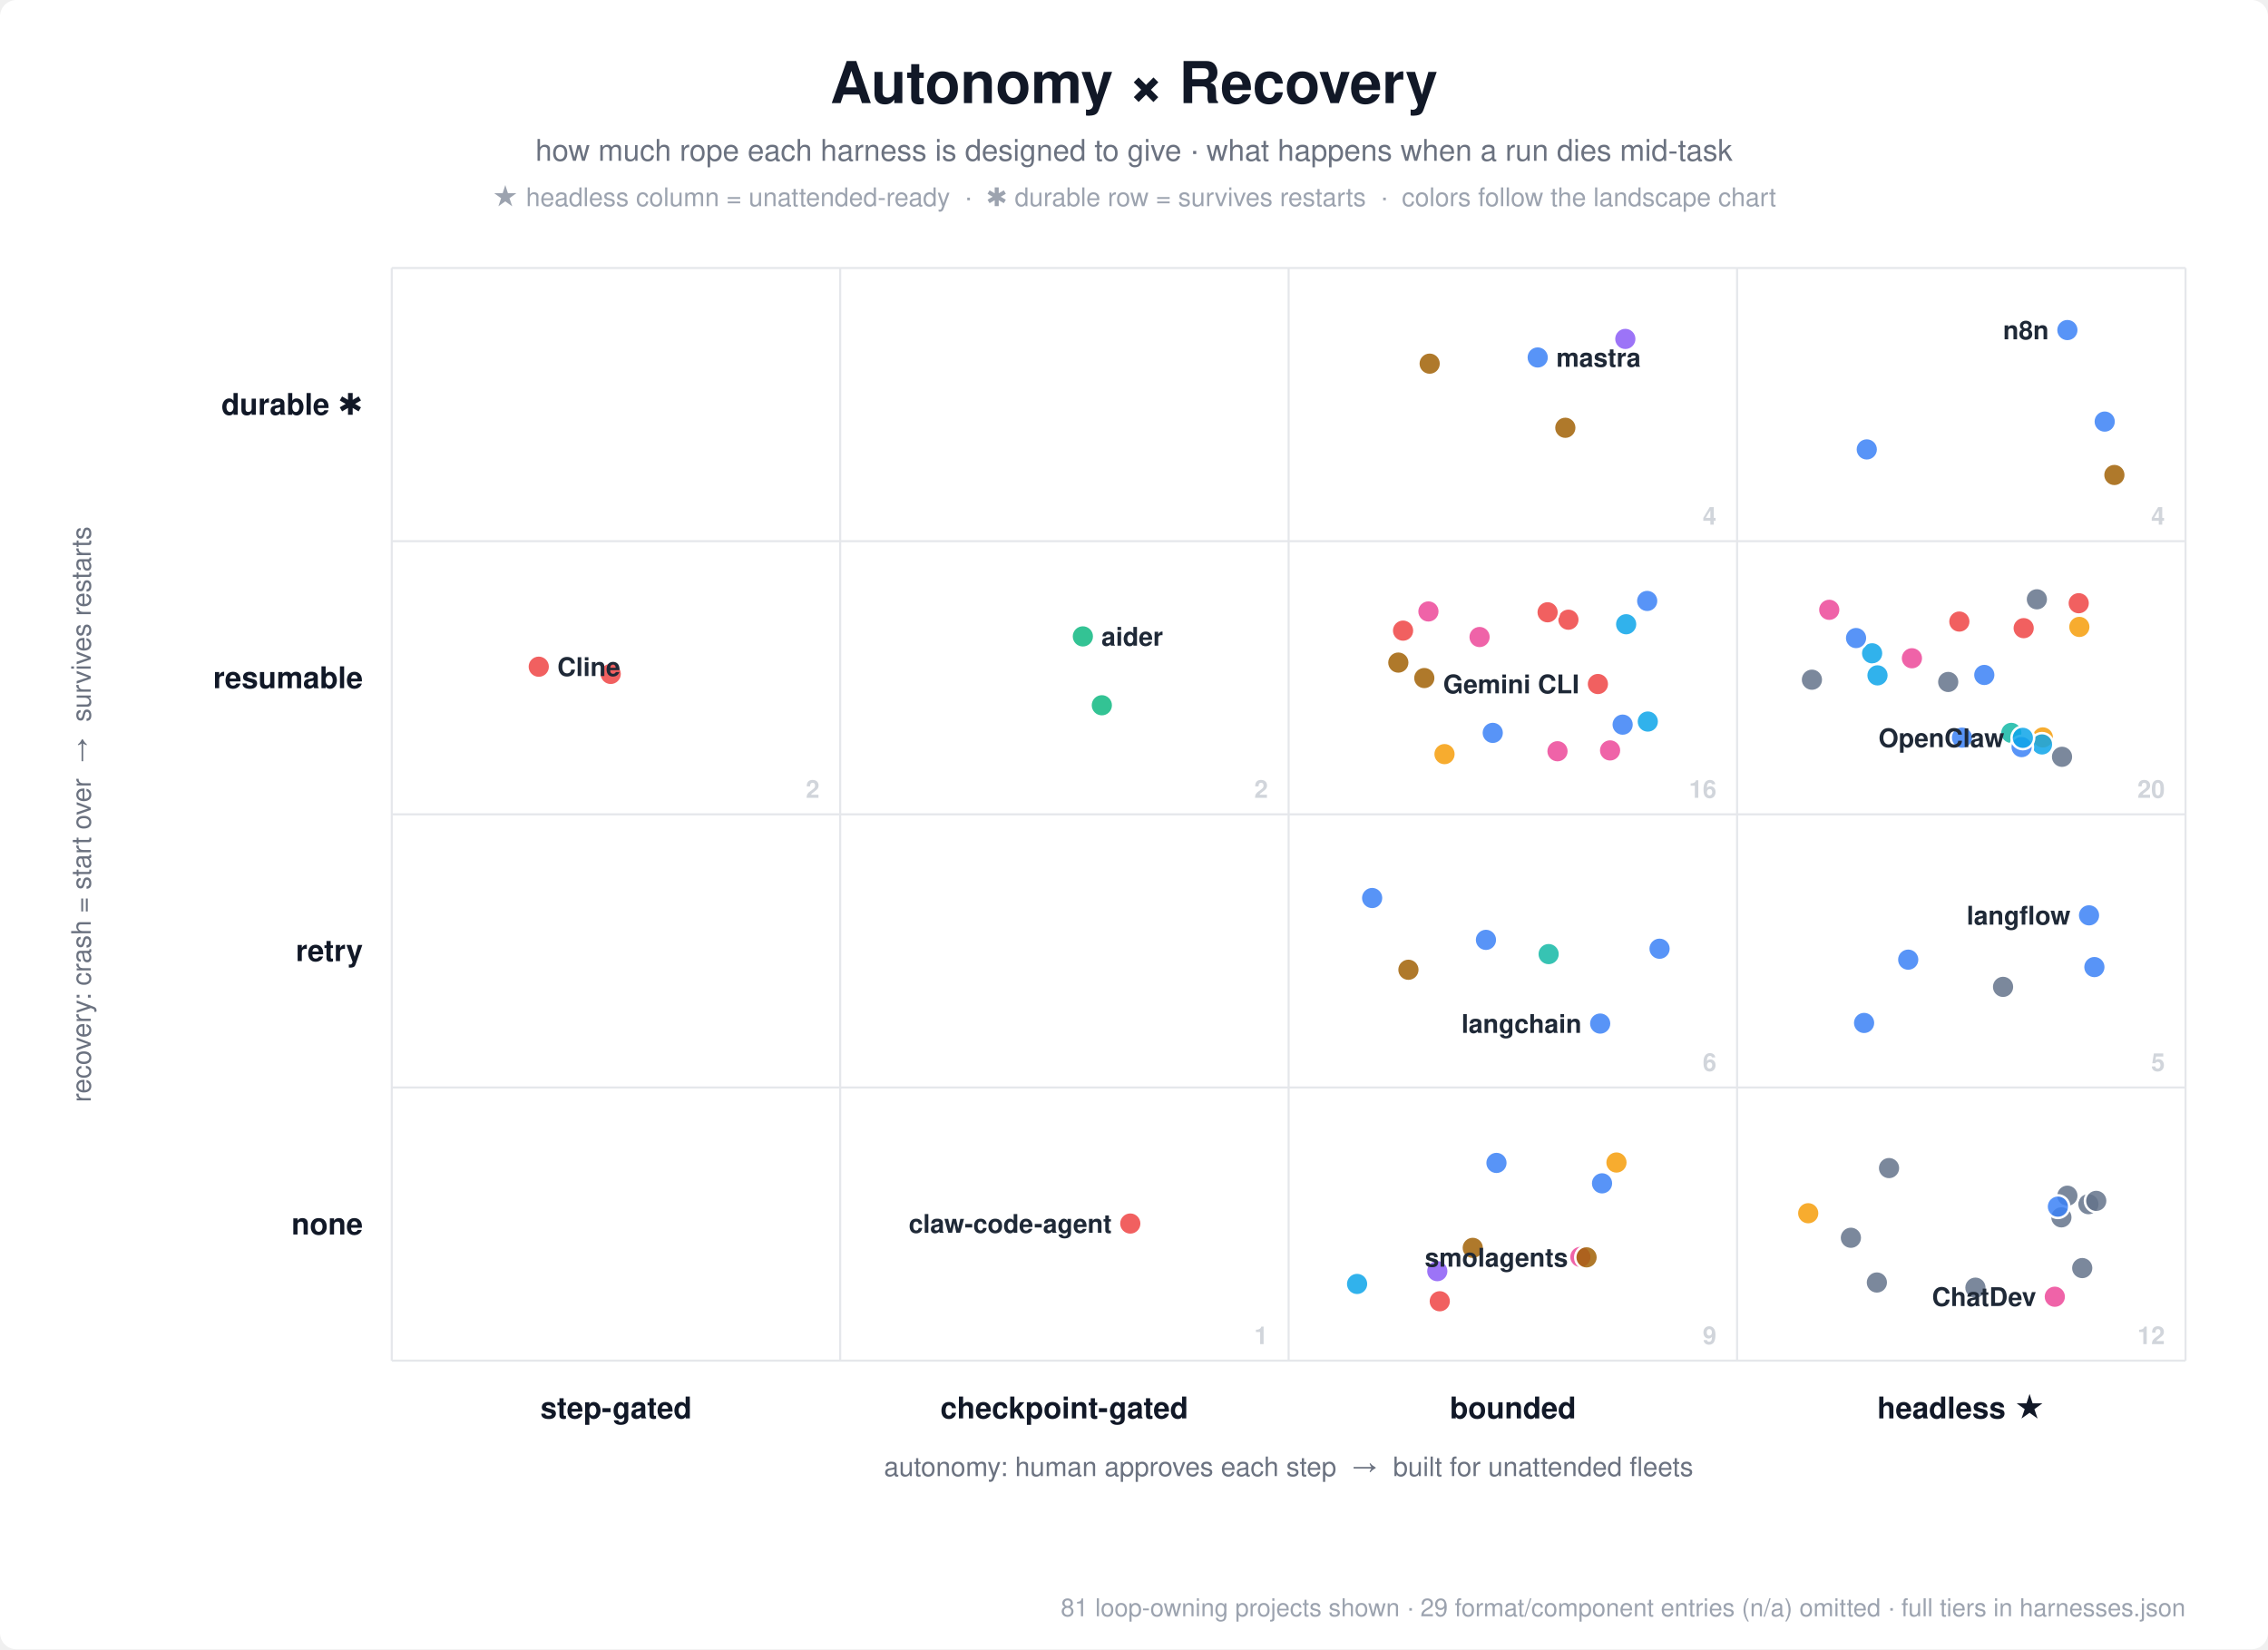
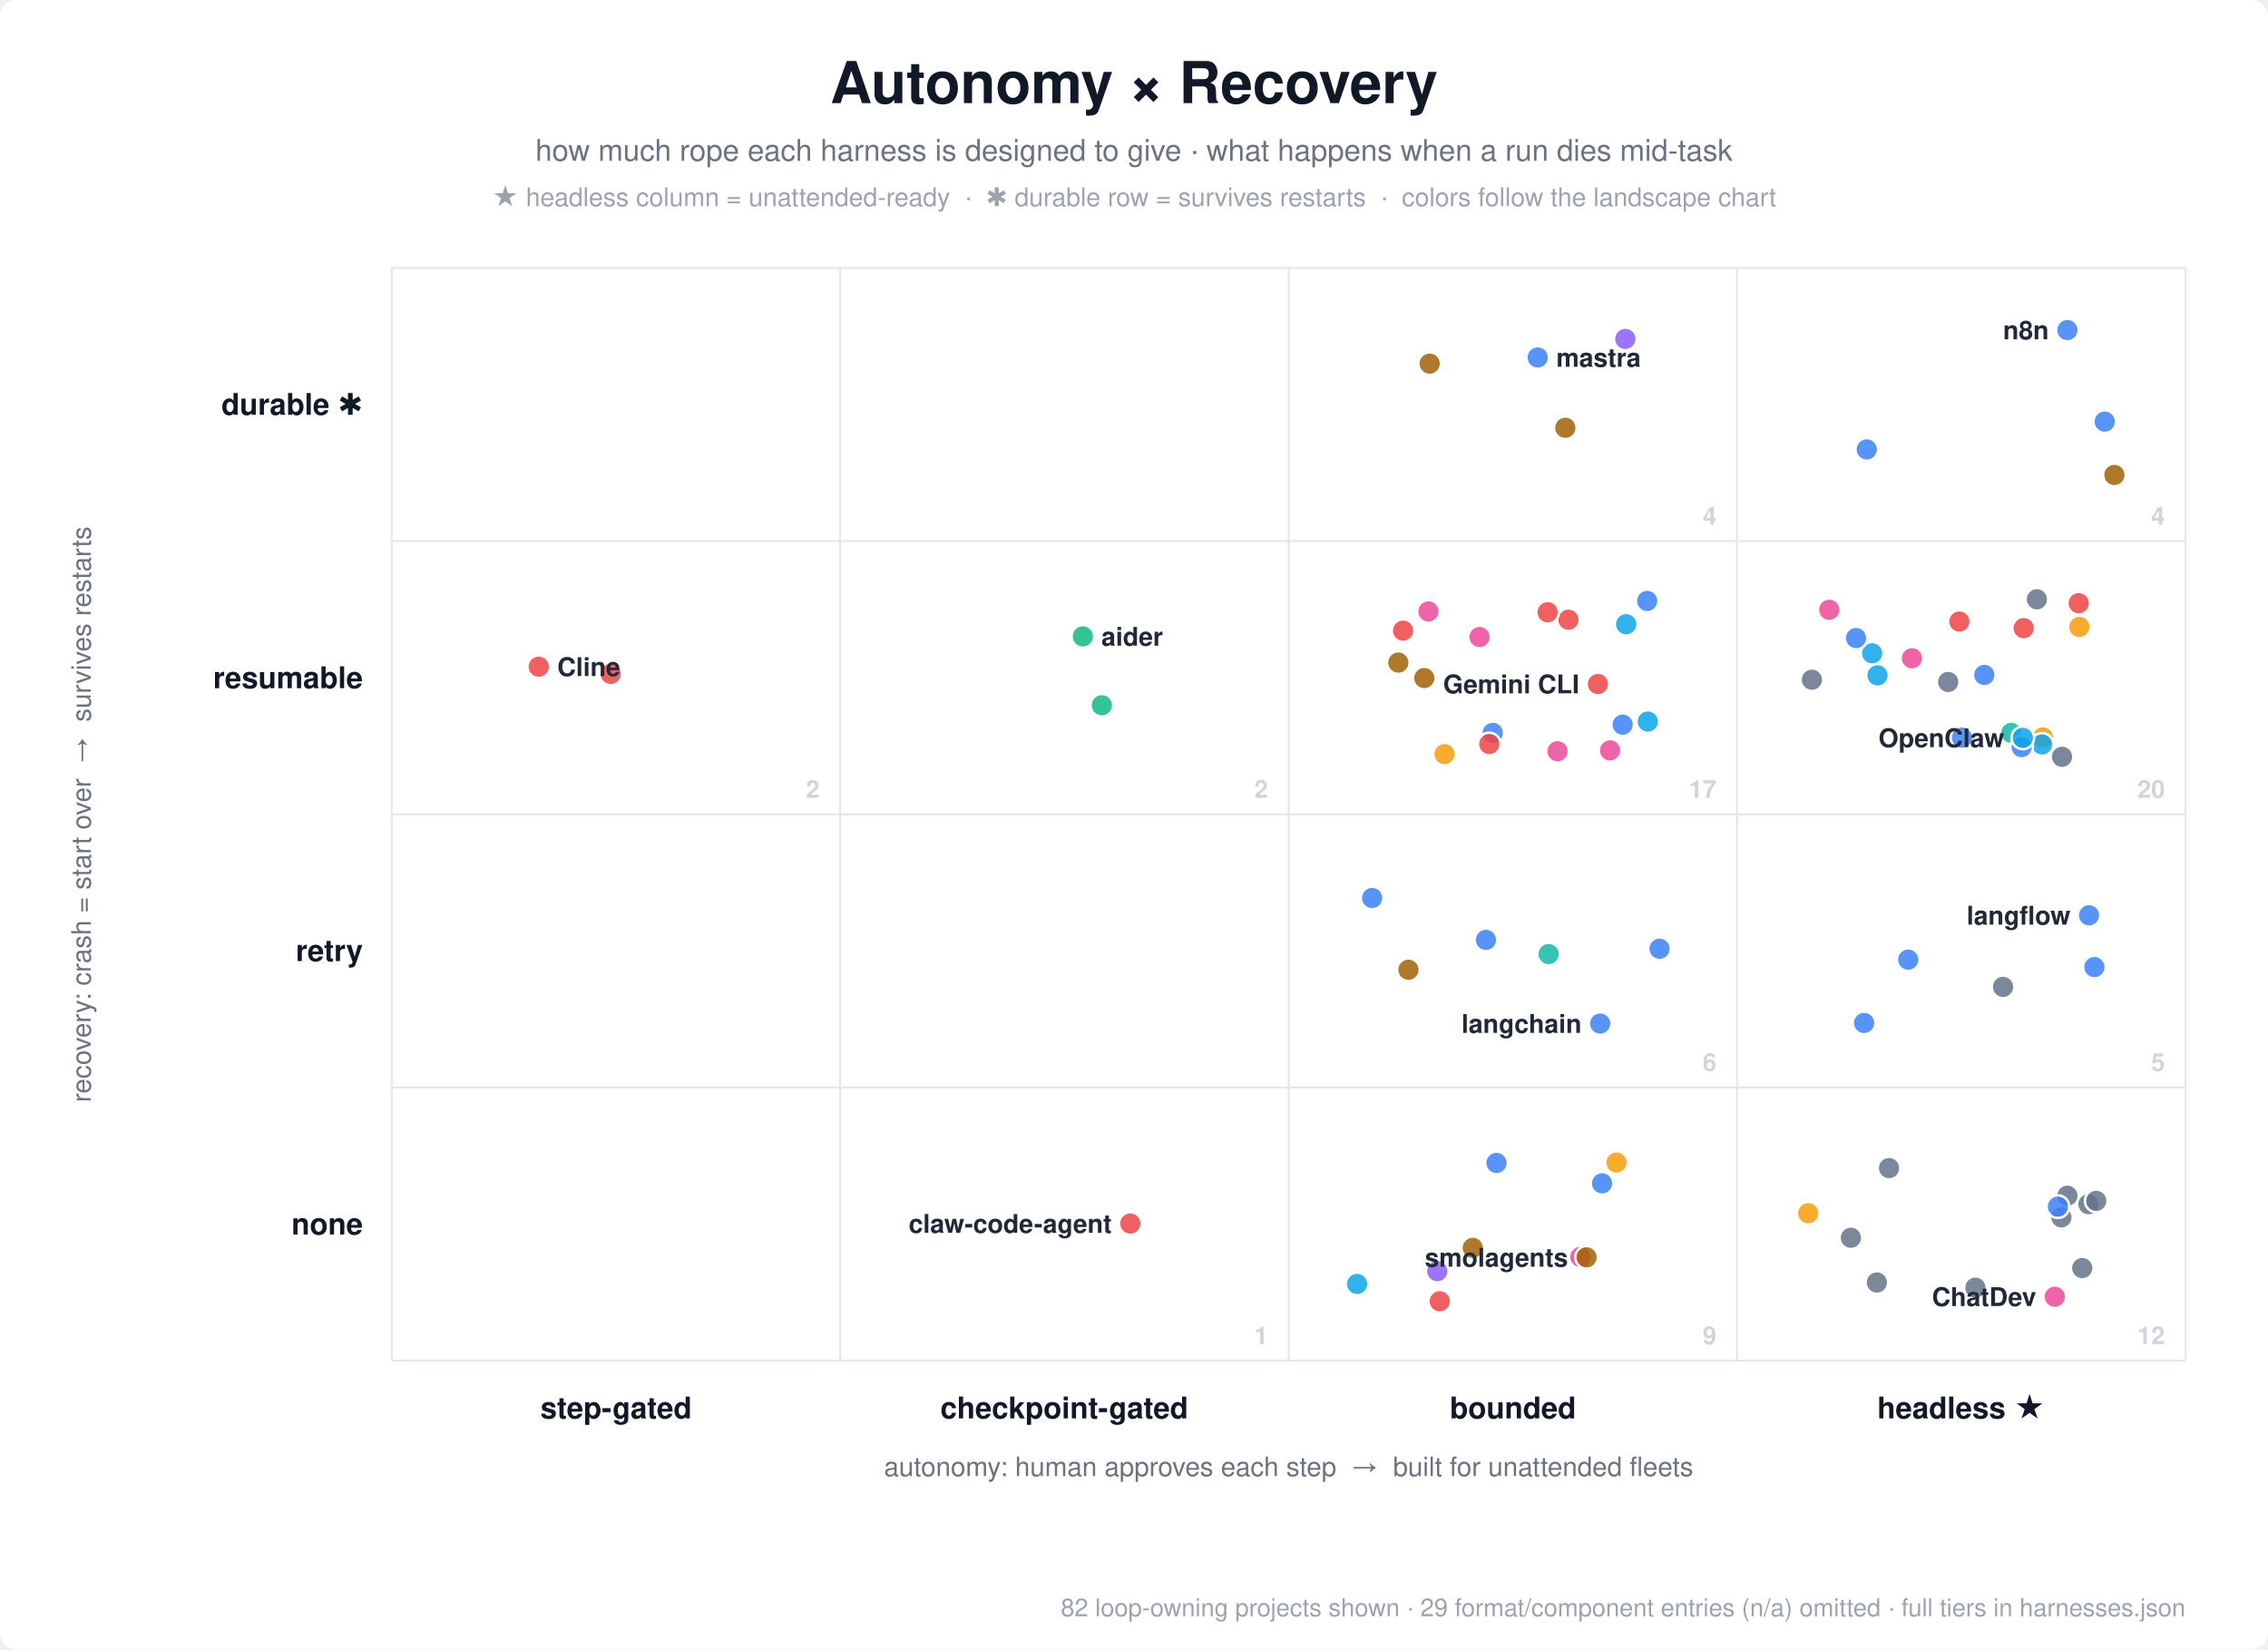
<svg xmlns="http://www.w3.org/2000/svg" viewBox="0 0 1100 800" font-family="-apple-system, 'Segoe UI', Helvetica, Arial, sans-serif">
  <rect width="1100" height="800" fill="#ffffff" rx="8" />
  <text x="550.0" y="50" text-anchor="middle" font-size="28" font-weight="700" fill="#111827">Autonomy × Recovery</text>
  <text x="550.0" y="78" text-anchor="middle" font-size="14.5" fill="#6b7280">how much rope each harness is designed to give · what happens when a run dies mid-task</text>
  <text x="550.0" y="100" text-anchor="middle" font-size="12.5" fill="#9ca3af">★ headless column = unattended-ready  ·  ✱ durable row = survives restarts  ·  colors follow the landscape chart</text>
  <line x1="190.0" y1="130" x2="190.0" y2="660" stroke="#e5e7eb" stroke-width="1" />
  <line x1="407.5" y1="130" x2="407.5" y2="660" stroke="#e5e7eb" stroke-width="1" />
  <line x1="625.0" y1="130" x2="625.0" y2="660" stroke="#e5e7eb" stroke-width="1" />
  <line x1="842.5" y1="130" x2="842.5" y2="660" stroke="#e5e7eb" stroke-width="1" />
  <line x1="1060.0" y1="130" x2="1060.0" y2="660" stroke="#e5e7eb" stroke-width="1" />
  <line x1="190" y1="130.0" x2="1060" y2="130.0" stroke="#e5e7eb" stroke-width="1" />
  <line x1="190" y1="262.5" x2="1060" y2="262.5" stroke="#e5e7eb" stroke-width="1" />
  <line x1="190" y1="395.0" x2="1060" y2="395.0" stroke="#e5e7eb" stroke-width="1" />
  <line x1="190" y1="527.5" x2="1060" y2="527.5" stroke="#e5e7eb" stroke-width="1" />
  <line x1="190" y1="660.0" x2="1060" y2="660.0" stroke="#e5e7eb" stroke-width="1" />
  <text x="298.8" y="688" text-anchor="middle" font-size="14.5" font-weight="600" fill="#111827">step-gated</text>
  <text x="516.2" y="688" text-anchor="middle" font-size="14.5" font-weight="600" fill="#111827">checkpoint-gated</text>
  <text x="733.8" y="688" text-anchor="middle" font-size="14.5" font-weight="600" fill="#111827">bounded</text>
  <text x="951.2" y="688" text-anchor="middle" font-size="14.5" font-weight="600" fill="#111827">headless ★</text>
  <text x="625.0" y="716" text-anchor="middle" font-size="13" fill="#6b7280">autonomy: human approves each step  →  built for unattended fleets</text>
  <text x="176" y="598.8" text-anchor="end" font-size="14.5" font-weight="600" fill="#111827">none</text>
  <text x="176" y="466.2" text-anchor="end" font-size="14.5" font-weight="600" fill="#111827">retry</text>
  <text x="176" y="333.8" text-anchor="end" font-size="14.5" font-weight="600" fill="#111827">resumable</text>
  <text x="176" y="201.2" text-anchor="end" font-size="14.5" font-weight="600" fill="#111827">durable ✱</text>
  <text x="44" y="395" font-size="13" fill="#6b7280" transform="rotate(-90 44 395)" text-anchor="middle">recovery: crash = start over  →  survives restarts</text>
  <text x="832.5" y="652.0" text-anchor="end" font-size="12" fill="#d1d5db" font-weight="700">9</text>
  <text x="832.5" y="254.5" text-anchor="end" font-size="12" fill="#d1d5db" font-weight="700">4</text>
  <text x="397.5" y="387.0" text-anchor="end" font-size="12" fill="#d1d5db" font-weight="700">2</text>
-   <text x="832.5" y="387.0" text-anchor="end" font-size="12" fill="#d1d5db" font-weight="700">16</text>
+   <text x="832.5" y="387.0" text-anchor="end" font-size="12" fill="#d1d5db" font-weight="700">17</text>
  <text x="1050.0" y="387.0" text-anchor="end" font-size="12" fill="#d1d5db" font-weight="700">20</text>
  <text x="615.0" y="652.0" text-anchor="end" font-size="12" fill="#d1d5db" font-weight="700">1</text>
  <text x="1050.0" y="652.0" text-anchor="end" font-size="12" fill="#d1d5db" font-weight="700">12</text>
  <text x="1050.0" y="254.5" text-anchor="end" font-size="12" fill="#d1d5db" font-weight="700">4</text>
  <text x="832.5" y="519.5" text-anchor="end" font-size="12" fill="#d1d5db" font-weight="700">6</text>
  <text x="1050.0" y="519.5" text-anchor="end" font-size="12" fill="#d1d5db" font-weight="700">5</text>
  <text x="615.0" y="387.0" text-anchor="end" font-size="12" fill="#d1d5db" font-weight="700">2</text>
  <circle cx="698.3" cy="631.2" r="5.5" fill="#ef4444" fill-opacity="0.85" stroke="#ffffff" stroke-width="1.2" />
  <circle cx="958.1" cy="624.6" r="5.5" fill="#64748b" fill-opacity="0.85" stroke="#ffffff" stroke-width="1.2" />
  <circle cx="916.2" cy="566.6" r="5.5" fill="#64748b" fill-opacity="0.85" stroke="#ffffff" stroke-width="1.2" />
  <circle cx="897.7" cy="600.4" r="5.5" fill="#64748b" fill-opacity="0.85" stroke="#ffffff" stroke-width="1.2" />
  <circle cx="1009.9" cy="615.1" r="5.5" fill="#64748b" fill-opacity="0.85" stroke="#ffffff" stroke-width="1.2" />
  <circle cx="725.8" cy="564.1" r="5.5" fill="#3b82f6" fill-opacity="0.85" stroke="#ffffff" stroke-width="1.2" />
  <circle cx="887.2" cy="295.8" r="5.5" fill="#ec4899" fill-opacity="0.85" stroke="#ffffff" stroke-width="1.2" />
  <circle cx="784.0" cy="563.9" r="5.5" fill="#f59e0b" fill-opacity="0.85" stroke="#ffffff" stroke-width="1.2" />
  <circle cx="971.5" cy="478.7" r="5.5" fill="#64748b" fill-opacity="0.85" stroke="#ffffff" stroke-width="1.2" />
  <circle cx="975.5" cy="355.5" r="5.5" fill="#14b8a6" fill-opacity="0.85" stroke="#ffffff" stroke-width="1.2" />
  <circle cx="777.0" cy="574.0" r="5.5" fill="#3b82f6" fill-opacity="0.85" stroke="#ffffff" stroke-width="1.2" />
  <circle cx="697.1" cy="616.6" r="5.5" fill="#8b5cf6" fill-opacity="0.85" stroke="#ffffff" stroke-width="1.2" />
  <circle cx="548.2" cy="593.5" r="5.5" fill="#ef4444" fill-opacity="0.85" stroke="#ffffff" stroke-width="1.2" />
  <circle cx="877.0" cy="588.5" r="5.5" fill="#f59e0b" fill-opacity="0.85" stroke="#ffffff" stroke-width="1.2" />
  <circle cx="788.3" cy="164.4" r="5.5" fill="#8b5cf6" fill-opacity="0.85" stroke="#ffffff" stroke-width="1.2" />
  <circle cx="878.8" cy="329.7" r="5.5" fill="#64748b" fill-opacity="0.85" stroke="#ffffff" stroke-width="1.2" />
  <circle cx="714.3" cy="605.3" r="5.5" fill="#a16207" fill-opacity="0.85" stroke="#ffffff" stroke-width="1.2" />
  <circle cx="910.3" cy="622.1" r="5.5" fill="#64748b" fill-opacity="0.85" stroke="#ffffff" stroke-width="1.2" />
  <circle cx="1012.9" cy="584.1" r="5.5" fill="#64748b" fill-opacity="0.85" stroke="#ffffff" stroke-width="1.2" />
  <circle cx="1016.7" cy="582.5" r="5.5" fill="#64748b" fill-opacity="0.85" stroke="#ffffff" stroke-width="1.2" />
  <circle cx="658.2" cy="622.8" r="5.5" fill="#0ea5e9" fill-opacity="0.85" stroke="#ffffff" stroke-width="1.2" />
  <circle cx="1002.7" cy="580.0" r="5.5" fill="#64748b" fill-opacity="0.85" stroke="#ffffff" stroke-width="1.2" />
  <circle cx="1000.1" cy="367.1" r="5.5" fill="#64748b" fill-opacity="0.85" stroke="#ffffff" stroke-width="1.2" />
  <circle cx="678.2" cy="321.4" r="5.5" fill="#a16207" fill-opacity="0.85" stroke="#ffffff" stroke-width="1.2" />
  <circle cx="798.9" cy="291.5" r="5.5" fill="#3b82f6" fill-opacity="0.85" stroke="#ffffff" stroke-width="1.2" />
  <circle cx="999.8" cy="590.5" r="5.5" fill="#64748b" fill-opacity="0.85" stroke="#ffffff" stroke-width="1.2" />
  <circle cx="998.1" cy="585.3" r="5.5" fill="#3b82f6" fill-opacity="0.85" stroke="#ffffff" stroke-width="1.2" />
  <circle cx="1025.5" cy="230.4" r="5.5" fill="#a16207" fill-opacity="0.85" stroke="#ffffff" stroke-width="1.2" />
  <circle cx="987.9" cy="290.7" r="5.5" fill="#64748b" fill-opacity="0.85" stroke="#ffffff" stroke-width="1.2" />
  <circle cx="690.8" cy="328.9" r="5.5" fill="#a16207" fill-opacity="0.85" stroke="#ffffff" stroke-width="1.2" />
  <circle cx="990.8" cy="357.7" r="5.5" fill="#f59e0b" fill-opacity="0.85" stroke="#ffffff" stroke-width="1.2" />
  <circle cx="724.0" cy="355.5" r="5.5" fill="#3b82f6" fill-opacity="0.85" stroke="#ffffff" stroke-width="1.2" />
  <circle cx="1015.8" cy="469.1" r="5.5" fill="#3b82f6" fill-opacity="0.85" stroke="#ffffff" stroke-width="1.2" />
  <circle cx="766.5" cy="609.7" r="5.5" fill="#ec4899" fill-opacity="0.85" stroke="#ffffff" stroke-width="1.2" />
  <circle cx="717.6" cy="309.0" r="5.5" fill="#ec4899" fill-opacity="0.85" stroke="#ffffff" stroke-width="1.2" />
  <circle cx="799.2" cy="350.0" r="5.5" fill="#0ea5e9" fill-opacity="0.85" stroke="#ffffff" stroke-width="1.2" />
  <circle cx="951.6" cy="357.8" r="5.5" fill="#3b82f6" fill-opacity="0.85" stroke="#ffffff" stroke-width="1.2" />
+   <circle cx="722.3" cy="360.9" r="5.5" fill="#ef4444" fill-opacity="0.85" stroke="#ffffff" stroke-width="1.2" />
  <circle cx="944.9" cy="330.8" r="5.5" fill="#64748b" fill-opacity="0.85" stroke="#ffffff" stroke-width="1.2" />
  <circle cx="693.4" cy="176.4" r="5.5" fill="#a16207" fill-opacity="0.85" stroke="#ffffff" stroke-width="1.2" />
  <circle cx="788.7" cy="302.8" r="5.5" fill="#0ea5e9" fill-opacity="0.85" stroke="#ffffff" stroke-width="1.2" />
  <circle cx="990.4" cy="361.1" r="5.5" fill="#0ea5e9" fill-opacity="0.85" stroke="#ffffff" stroke-width="1.2" />
  <circle cx="1008.5" cy="304.1" r="5.5" fill="#f59e0b" fill-opacity="0.85" stroke="#ffffff" stroke-width="1.2" />
  <circle cx="962.4" cy="327.4" r="5.5" fill="#3b82f6" fill-opacity="0.85" stroke="#ffffff" stroke-width="1.2" />
  <circle cx="980.5" cy="362.4" r="5.5" fill="#3b82f6" fill-opacity="0.85" stroke="#ffffff" stroke-width="1.2" />
  <circle cx="905.4" cy="218.0" r="5.5" fill="#3b82f6" fill-opacity="0.85" stroke="#ffffff" stroke-width="1.2" />
  <circle cx="296.2" cy="326.9" r="5.5" fill="#ef4444" fill-opacity="0.85" stroke="#ffffff" stroke-width="1.2" />
  <circle cx="759.2" cy="207.5" r="5.5" fill="#a16207" fill-opacity="0.85" stroke="#ffffff" stroke-width="1.2" />
  <circle cx="683.1" cy="470.4" r="5.5" fill="#a16207" fill-opacity="0.85" stroke="#ffffff" stroke-width="1.2" />
  <circle cx="745.8" cy="173.4" r="5.5" fill="#3b82f6" fill-opacity="0.85" stroke="#ffffff" stroke-width="1.2" />
  <circle cx="760.7" cy="300.6" r="5.5" fill="#ef4444" fill-opacity="0.85" stroke="#ffffff" stroke-width="1.2" />
  <circle cx="692.8" cy="296.6" r="5.5" fill="#ec4899" fill-opacity="0.85" stroke="#ffffff" stroke-width="1.2" />
  <circle cx="751.1" cy="462.8" r="5.5" fill="#14b8a6" fill-opacity="0.85" stroke="#ffffff" stroke-width="1.2" />
  <circle cx="769.5" cy="609.9" r="5.5" fill="#a16207" fill-opacity="0.85" stroke="#ffffff" stroke-width="1.2" />
  <circle cx="720.7" cy="455.9" r="5.5" fill="#3b82f6" fill-opacity="0.85" stroke="#ffffff" stroke-width="1.2" />
  <circle cx="996.6" cy="629.0" r="5.5" fill="#ec4899" fill-opacity="0.85" stroke="#ffffff" stroke-width="1.2" />
  <circle cx="534.4" cy="342.1" r="5.5" fill="#10b981" fill-opacity="0.85" stroke="#ffffff" stroke-width="1.2" />
  <circle cx="908.0" cy="316.9" r="5.5" fill="#0ea5e9" fill-opacity="0.85" stroke="#ffffff" stroke-width="1.2" />
  <circle cx="1020.8" cy="204.5" r="5.5" fill="#3b82f6" fill-opacity="0.85" stroke="#ffffff" stroke-width="1.2" />
  <circle cx="787.0" cy="351.5" r="5.5" fill="#3b82f6" fill-opacity="0.85" stroke="#ffffff" stroke-width="1.2" />
  <circle cx="525.2" cy="308.7" r="5.5" fill="#10b981" fill-opacity="0.85" stroke="#ffffff" stroke-width="1.2" />
  <circle cx="1008.2" cy="292.6" r="5.5" fill="#ef4444" fill-opacity="0.85" stroke="#ffffff" stroke-width="1.2" />
  <circle cx="665.5" cy="435.6" r="5.5" fill="#3b82f6" fill-opacity="0.85" stroke="#ffffff" stroke-width="1.2" />
  <circle cx="925.5" cy="465.5" r="5.5" fill="#3b82f6" fill-opacity="0.85" stroke="#ffffff" stroke-width="1.2" />
  <circle cx="780.9" cy="364.0" r="5.5" fill="#ec4899" fill-opacity="0.85" stroke="#ffffff" stroke-width="1.2" />
  <circle cx="755.4" cy="364.4" r="5.5" fill="#ec4899" fill-opacity="0.85" stroke="#ffffff" stroke-width="1.2" />
  <circle cx="261.3" cy="323.4" r="5.5" fill="#ef4444" fill-opacity="0.85" stroke="#ffffff" stroke-width="1.2" />
  <circle cx="680.5" cy="305.9" r="5.5" fill="#ef4444" fill-opacity="0.85" stroke="#ffffff" stroke-width="1.2" />
  <circle cx="700.6" cy="365.8" r="5.5" fill="#f59e0b" fill-opacity="0.85" stroke="#ffffff" stroke-width="1.2" />
  <circle cx="927.3" cy="319.3" r="5.5" fill="#ec4899" fill-opacity="0.85" stroke="#ffffff" stroke-width="1.2" />
  <circle cx="950.3" cy="301.5" r="5.5" fill="#ef4444" fill-opacity="0.85" stroke="#ffffff" stroke-width="1.2" />
  <circle cx="750.6" cy="297.0" r="5.5" fill="#ef4444" fill-opacity="0.85" stroke="#ffffff" stroke-width="1.2" />
  <circle cx="804.9" cy="460.2" r="5.5" fill="#3b82f6" fill-opacity="0.85" stroke="#ffffff" stroke-width="1.2" />
  <circle cx="775.0" cy="331.8" r="5.5" fill="#ef4444" fill-opacity="0.85" stroke="#ffffff" stroke-width="1.2" />
  <circle cx="776.1" cy="496.5" r="5.5" fill="#3b82f6" fill-opacity="0.85" stroke="#ffffff" stroke-width="1.2" />
  <circle cx="904.1" cy="496.2" r="5.5" fill="#3b82f6" fill-opacity="0.85" stroke="#ffffff" stroke-width="1.2" />
  <circle cx="1013.2" cy="444.0" r="5.5" fill="#3b82f6" fill-opacity="0.85" stroke="#ffffff" stroke-width="1.2" />
  <circle cx="981.5" cy="304.7" r="5.5" fill="#ef4444" fill-opacity="0.85" stroke="#ffffff" stroke-width="1.2" />
  <circle cx="900.2" cy="309.5" r="5.5" fill="#3b82f6" fill-opacity="0.85" stroke="#ffffff" stroke-width="1.2" />
  <circle cx="1002.7" cy="160.1" r="5.5" fill="#3b82f6" fill-opacity="0.85" stroke="#ffffff" stroke-width="1.2" />
  <circle cx="910.6" cy="327.6" r="5.5" fill="#0ea5e9" fill-opacity="0.85" stroke="#ffffff" stroke-width="1.2" />
  <circle cx="981.1" cy="357.9" r="5.5" fill="#0ea5e9" fill-opacity="0.85" stroke="#ffffff" stroke-width="1.2" />
  <text x="760.5" y="614.4" text-anchor="end" font-size="12.5" font-weight="600" fill="#1f2937">smolagents</text>
  <text x="754.8" y="177.9" text-anchor="start" font-size="12.5" font-weight="600" fill="#1f2937">mastra</text>
  <text x="270.3" y="327.9" text-anchor="start" font-size="12.5" font-weight="600" fill="#1f2937">Cline</text>
  <text x="766.0" y="336.3" text-anchor="end" font-size="12.5" font-weight="600" fill="#1f2937">Gemini CLI</text>
  <text x="972.1" y="362.4" text-anchor="end" font-size="12.5" font-weight="600" fill="#1f2937">OpenClaw</text>
  <text x="539.2" y="598.0" text-anchor="end" font-size="12.5" font-weight="600" fill="#1f2937">claw-code-agent</text>
  <text x="987.6" y="633.5" text-anchor="end" font-size="12.5" font-weight="600" fill="#1f2937">ChatDev</text>
  <text x="993.7" y="164.6" text-anchor="end" font-size="12.5" font-weight="600" fill="#1f2937">n8n</text>
  <text x="767.1" y="501.0" text-anchor="end" font-size="12.5" font-weight="600" fill="#1f2937">langchain</text>
  <text x="1004.2" y="448.5" text-anchor="end" font-size="12.5" font-weight="600" fill="#1f2937">langflow</text>
  <text x="534.2" y="313.2" text-anchor="start" font-size="12.5" font-weight="600" fill="#1f2937">aider</text>
-   <text x="1060" y="784" text-anchor="end" font-size="12" fill="#9ca3af">81 loop-owning projects shown · 29 format/component entries (n/a) omitted · full tiers in harnesses.json</text>
+   <text x="1060" y="784" text-anchor="end" font-size="12" fill="#9ca3af">82 loop-owning projects shown · 29 format/component entries (n/a) omitted · full tiers in harnesses.json</text>
</svg>
